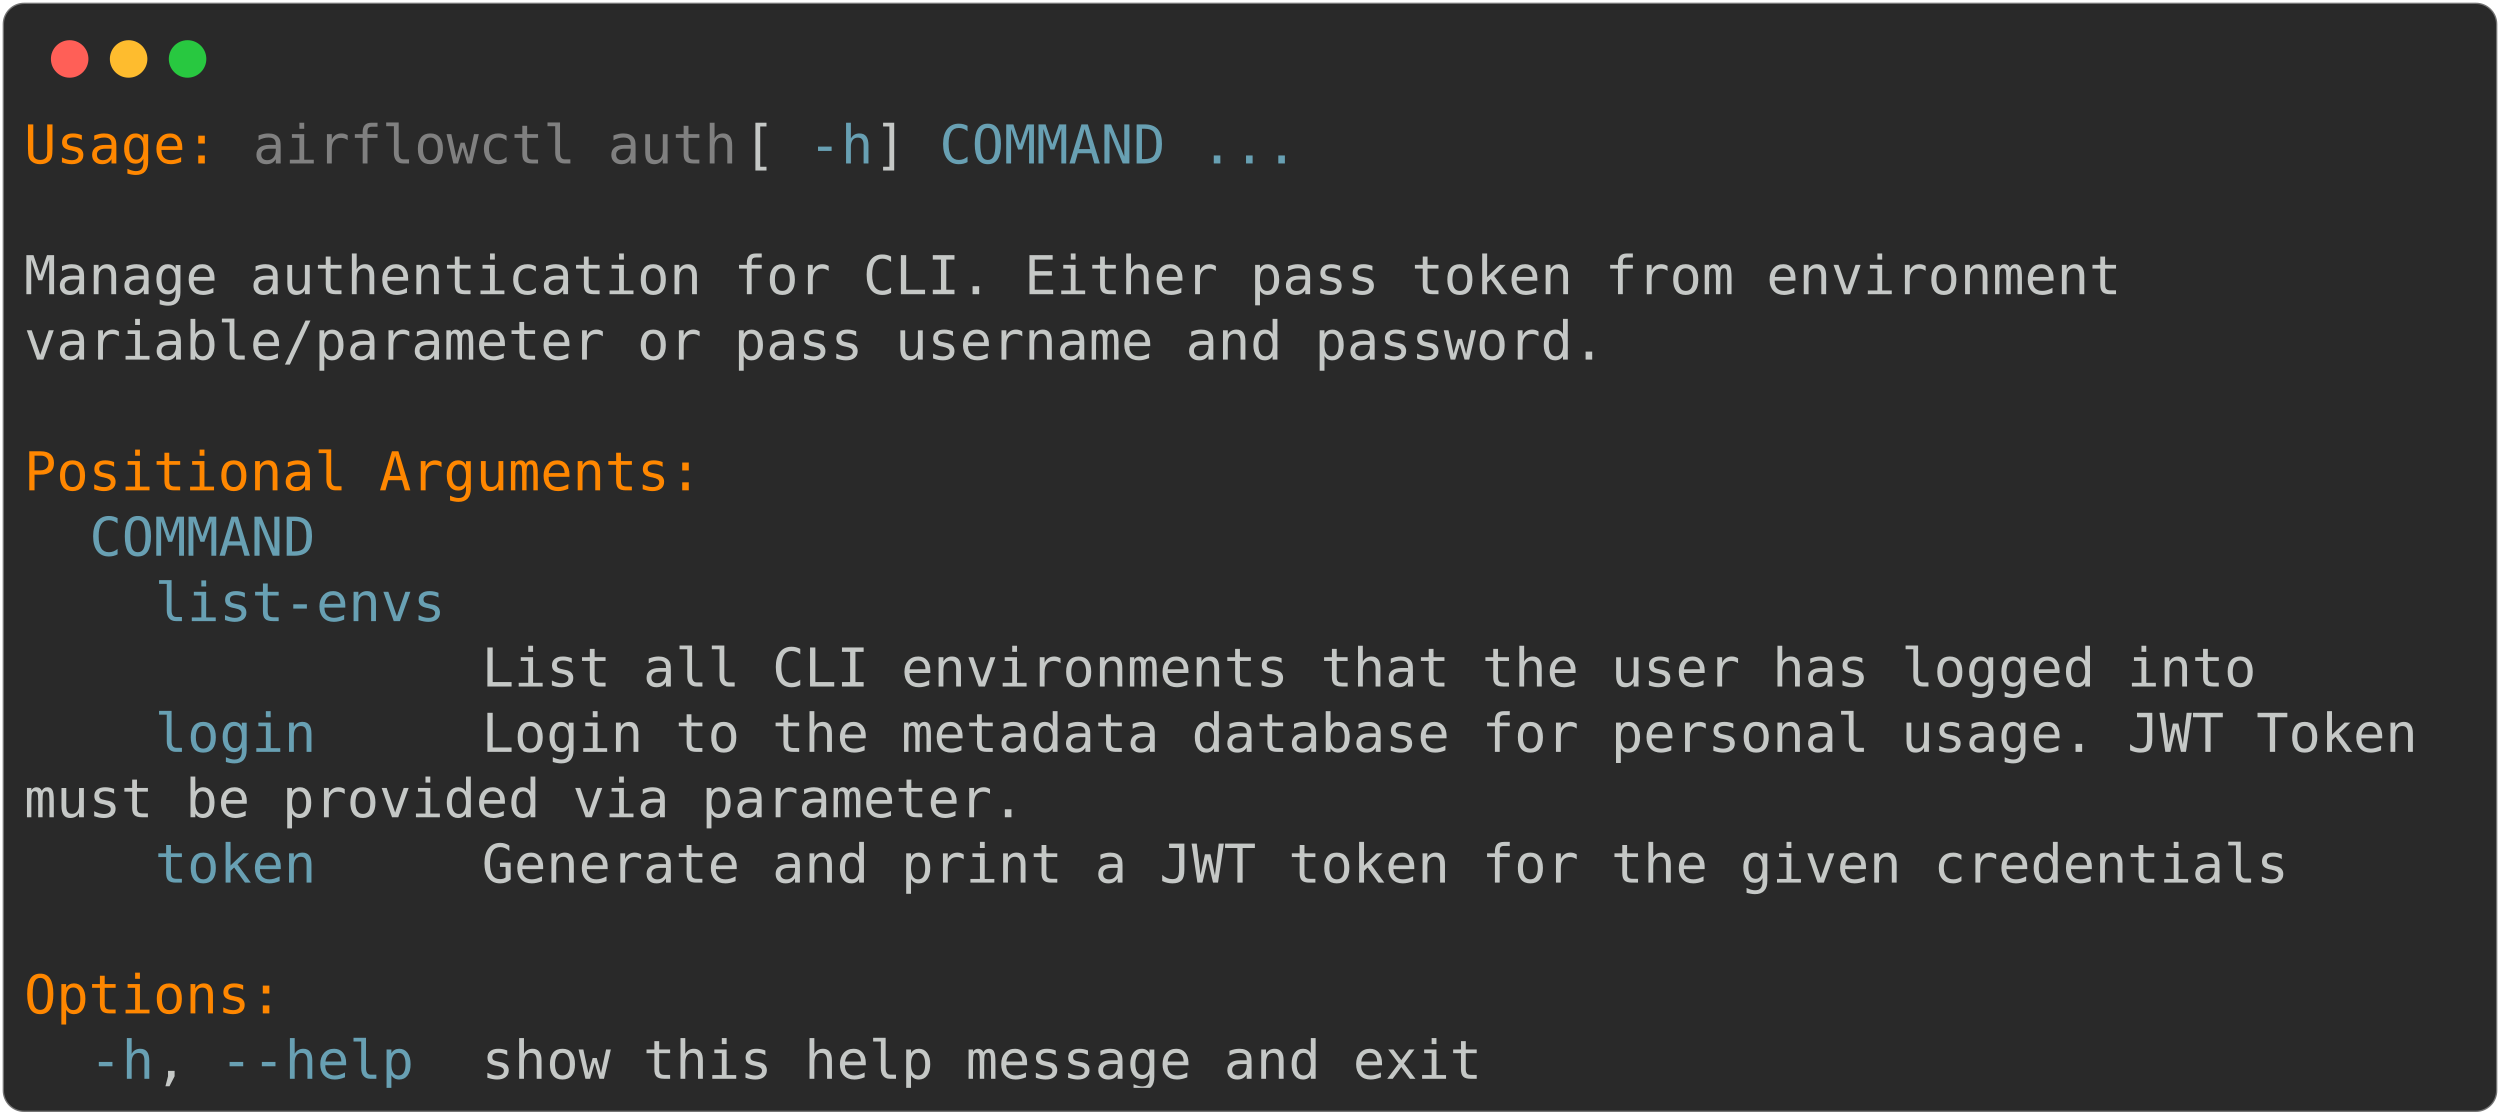
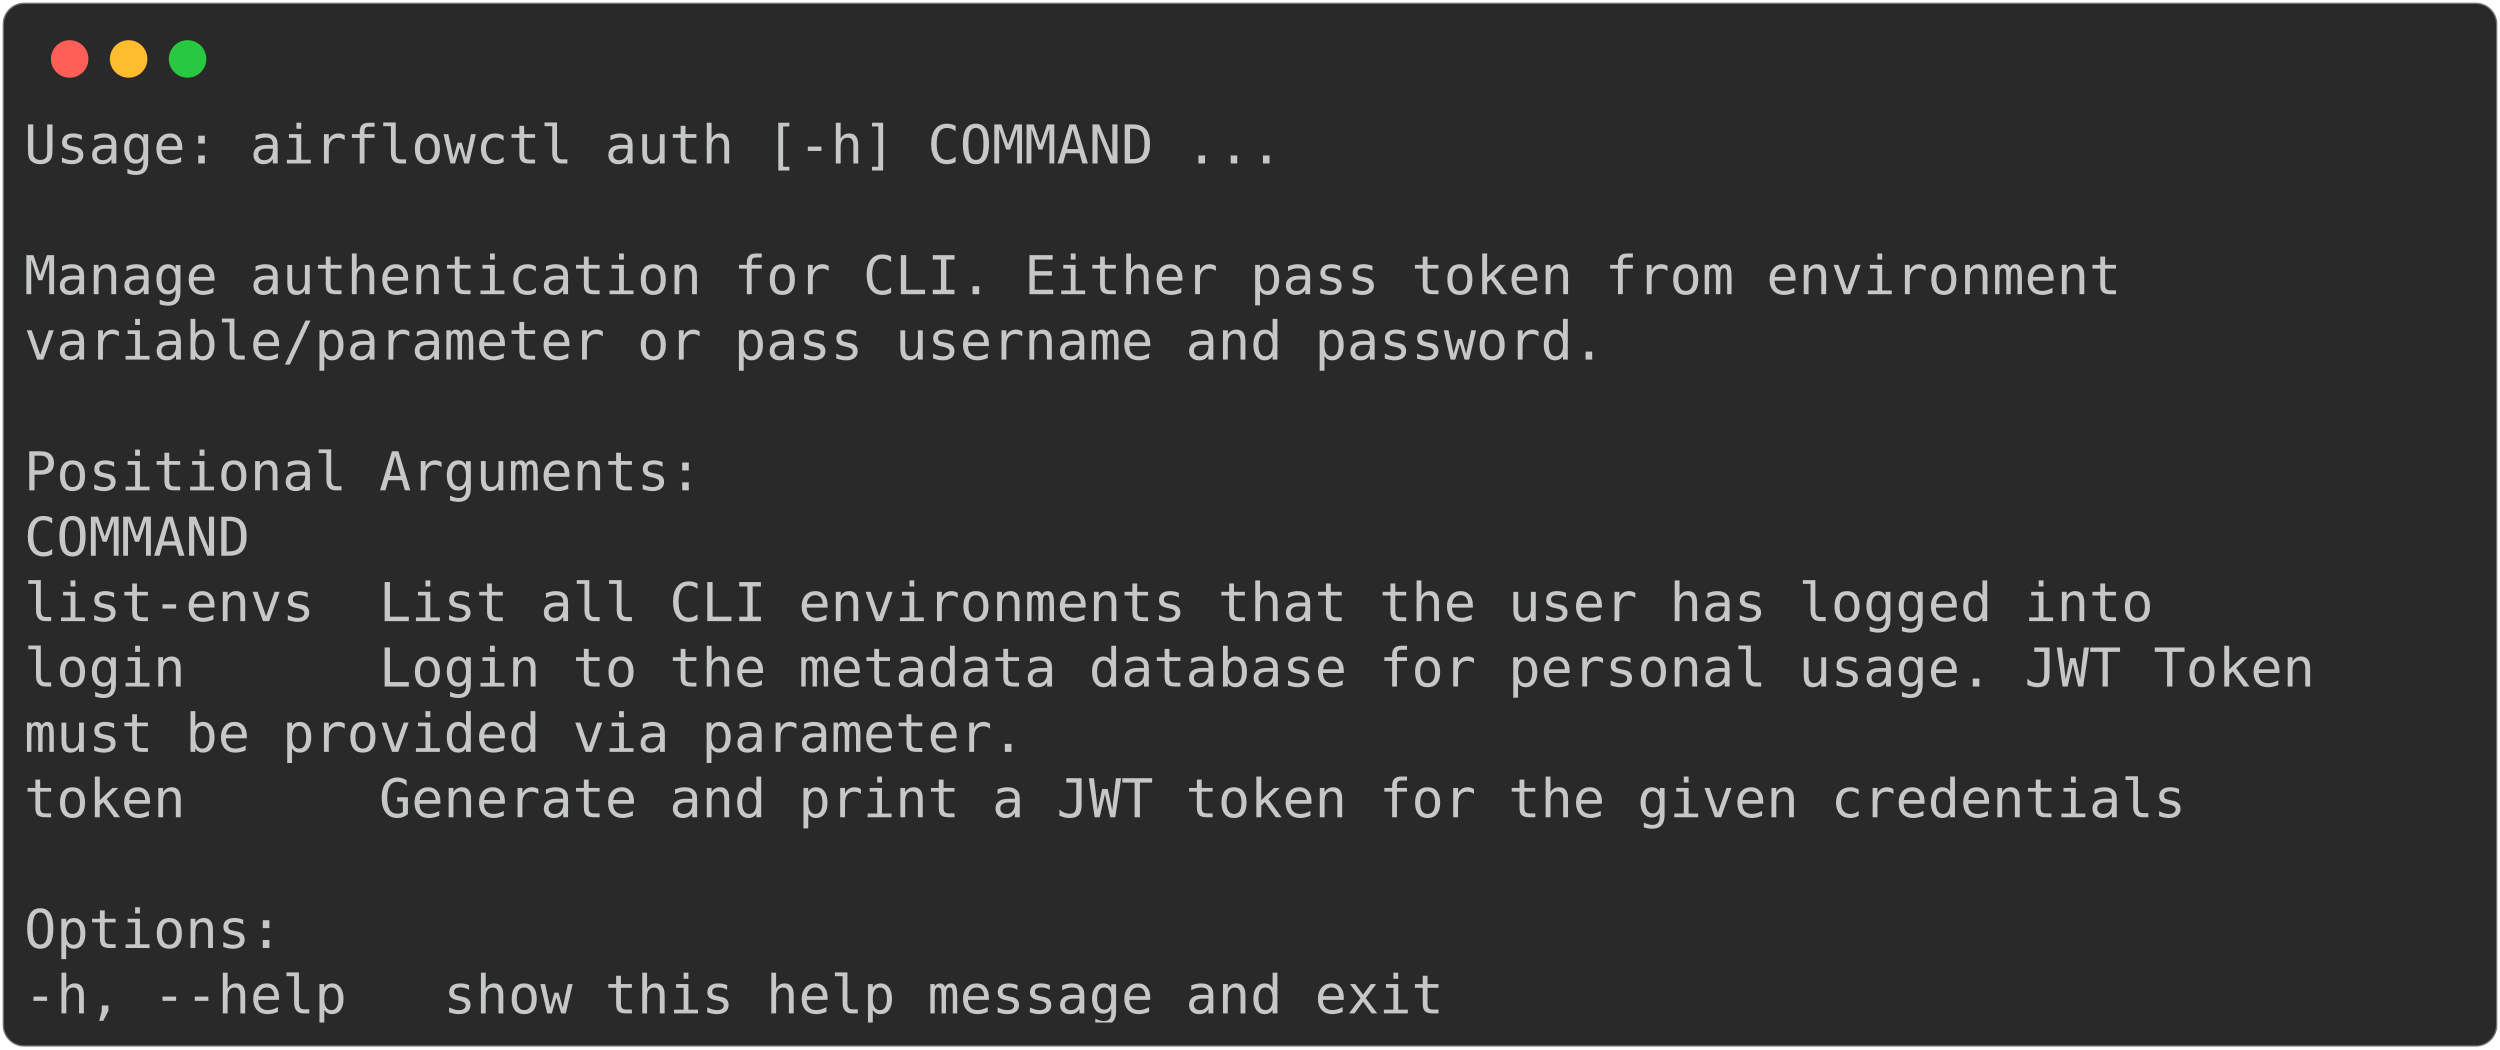
- <svg xmlns="http://www.w3.org/2000/svg" class="rich-terminal" viewBox="0 0 933 416.0">
+ <svg xmlns="http://www.w3.org/2000/svg" class="rich-terminal" viewBox="0 0 933 391.6">
  <style>

    @font-face {
        font-family: "Fira Code";
        src: local("FiraCode-Regular"),
                url("https://cdnjs.cloudflare.com/ajax/libs/firacode/6.2.0/woff2/FiraCode-Regular.woff2") format("woff2"),
                url("https://cdnjs.cloudflare.com/ajax/libs/firacode/6.2.0/woff/FiraCode-Regular.woff") format("woff");
        font-style: normal;
        font-weight: 400;
    }
    @font-face {
        font-family: "Fira Code";
        src: local("FiraCode-Bold"),
                url("https://cdnjs.cloudflare.com/ajax/libs/firacode/6.2.0/woff2/FiraCode-Bold.woff2") format("woff2"),
                url("https://cdnjs.cloudflare.com/ajax/libs/firacode/6.2.0/woff/FiraCode-Bold.woff") format("woff");
        font-style: bold;
        font-weight: 700;
    }

-     .terminal-3430150180-matrix {
+     .terminal-1764145849-matrix {
        font-family: Fira Code, monospace;
        font-size: 20px;
        line-height: 24.4px;
        font-variant-east-asian: full-width;
    }

-     .terminal-3430150180-title {
+     .terminal-1764145849-title {
        font-size: 18px;
        font-weight: bold;
        font-family: arial;
    }

-     .terminal-3430150180-r1 { fill: #ff8700 }
- .terminal-3430150180-r2 { fill: #c5c8c6 }
- .terminal-3430150180-r3 { fill: #808080 }
- .terminal-3430150180-r4 { fill: #68a0b3 }
+     .terminal-1764145849-r1 { fill: #c5c8c6 }
    </style>
  <defs>
-     <clipPath id="terminal-3430150180-clip-terminal">
-       <rect x="0" y="0" width="914.0" height="365.0" />
+     <clipPath id="terminal-1764145849-clip-terminal">
+       <rect x="0" y="0" width="914.0" height="340.6" />
    </clipPath>
-     <clipPath id="terminal-3430150180-line-0">
+     <clipPath id="terminal-1764145849-line-0">
      <rect x="0" y="1.5" width="915" height="24.65" />
    </clipPath>
-     <clipPath id="terminal-3430150180-line-1">
+     <clipPath id="terminal-1764145849-line-1">
      <rect x="0" y="25.9" width="915" height="24.65" />
    </clipPath>
-     <clipPath id="terminal-3430150180-line-2">
+     <clipPath id="terminal-1764145849-line-2">
      <rect x="0" y="50.3" width="915" height="24.65" />
    </clipPath>
-     <clipPath id="terminal-3430150180-line-3">
+     <clipPath id="terminal-1764145849-line-3">
      <rect x="0" y="74.7" width="915" height="24.65" />
    </clipPath>
-     <clipPath id="terminal-3430150180-line-4">
+     <clipPath id="terminal-1764145849-line-4">
      <rect x="0" y="99.1" width="915" height="24.65" />
    </clipPath>
-     <clipPath id="terminal-3430150180-line-5">
+     <clipPath id="terminal-1764145849-line-5">
      <rect x="0" y="123.5" width="915" height="24.65" />
    </clipPath>
-     <clipPath id="terminal-3430150180-line-6">
+     <clipPath id="terminal-1764145849-line-6">
      <rect x="0" y="147.9" width="915" height="24.65" />
    </clipPath>
-     <clipPath id="terminal-3430150180-line-7">
+     <clipPath id="terminal-1764145849-line-7">
      <rect x="0" y="172.3" width="915" height="24.65" />
    </clipPath>
-     <clipPath id="terminal-3430150180-line-8">
+     <clipPath id="terminal-1764145849-line-8">
      <rect x="0" y="196.7" width="915" height="24.65" />
    </clipPath>
-     <clipPath id="terminal-3430150180-line-9">
+     <clipPath id="terminal-1764145849-line-9">
      <rect x="0" y="221.1" width="915" height="24.65" />
    </clipPath>
-     <clipPath id="terminal-3430150180-line-10">
+     <clipPath id="terminal-1764145849-line-10">
      <rect x="0" y="245.5" width="915" height="24.65" />
    </clipPath>
-     <clipPath id="terminal-3430150180-line-11">
+     <clipPath id="terminal-1764145849-line-11">
      <rect x="0" y="269.9" width="915" height="24.65" />
    </clipPath>
-     <clipPath id="terminal-3430150180-line-12">
+     <clipPath id="terminal-1764145849-line-12">
      <rect x="0" y="294.3" width="915" height="24.65" />
    </clipPath>
-     <clipPath id="terminal-3430150180-line-13">
-       <rect x="0" y="318.7" width="915" height="24.65" />
-     </clipPath>
  </defs>
-   <rect fill="#292929" stroke="rgba(255,255,255,0.35)" stroke-width="1" x="1" y="1" width="931" height="414" rx="8" />
+   <rect fill="#292929" stroke="rgba(255,255,255,0.35)" stroke-width="1" x="1" y="1" width="931" height="389.6" rx="8" />
  <g transform="translate(26,22)">
    <circle cx="0" cy="0" r="7" fill="#ff5f57" />
    <circle cx="22" cy="0" r="7" fill="#febc2e" />
    <circle cx="44" cy="0" r="7" fill="#28c840" />
  </g>
-   <g transform="translate(9, 41)" clip-path="url(#terminal-3430150180-clip-terminal)">
-     <g class="terminal-3430150180-matrix">
-       <text class="terminal-3430150180-r1" x="0" y="20" textLength="73.2" clip-path="url(#terminal-3430150180-line-0)">Usage:</text>
-       <text class="terminal-3430150180-r3" x="85.4" y="20" textLength="183" clip-path="url(#terminal-3430150180-line-0)">airflowctl auth</text>
-       <text class="terminal-3430150180-r2" x="268.4" y="20" textLength="24.4" clip-path="url(#terminal-3430150180-line-0)"> [</text>
-       <text class="terminal-3430150180-r4" x="292.8" y="20" textLength="24.4" clip-path="url(#terminal-3430150180-line-0)">-h</text>
-       <text class="terminal-3430150180-r2" x="317.2" y="20" textLength="24.4" clip-path="url(#terminal-3430150180-line-0)">] </text>
-       <text class="terminal-3430150180-r4" x="341.6" y="20" textLength="85.4" clip-path="url(#terminal-3430150180-line-0)">COMMAND</text>
-       <text class="terminal-3430150180-r4" x="439.2" y="20" textLength="36.6" clip-path="url(#terminal-3430150180-line-0)">...</text>
-       <text class="terminal-3430150180-r2" x="915" y="20" textLength="12.2" clip-path="url(#terminal-3430150180-line-0)">
+   <g transform="translate(9, 41)" clip-path="url(#terminal-1764145849-clip-terminal)">
+     <g class="terminal-1764145849-matrix">
+       <text class="terminal-1764145849-r1" x="0" y="20" textLength="475.8" clip-path="url(#terminal-1764145849-line-0)">Usage: airflowctl auth [-h] COMMAND ...</text>
+       <text class="terminal-1764145849-r1" x="915" y="20" textLength="12.2" clip-path="url(#terminal-1764145849-line-0)">
</text>
-       <text class="terminal-3430150180-r2" x="915" y="44.4" textLength="12.2" clip-path="url(#terminal-3430150180-line-1)">
+       <text class="terminal-1764145849-r1" x="915" y="44.4" textLength="12.2" clip-path="url(#terminal-1764145849-line-1)">
</text>
-       <text class="terminal-3430150180-r2" x="0" y="68.8" textLength="805.2" clip-path="url(#terminal-3430150180-line-2)">Manage authentication for CLI. Either pass token from environment </text>
-       <text class="terminal-3430150180-r2" x="915" y="68.8" textLength="12.2" clip-path="url(#terminal-3430150180-line-2)">
+       <text class="terminal-1764145849-r1" x="0" y="68.8" textLength="805.2" clip-path="url(#terminal-1764145849-line-2)">Manage authentication for CLI. Either pass token from environment </text>
+       <text class="terminal-1764145849-r1" x="915" y="68.8" textLength="12.2" clip-path="url(#terminal-1764145849-line-2)">
</text>
-       <text class="terminal-3430150180-r2" x="0" y="93.2" textLength="597.8" clip-path="url(#terminal-3430150180-line-3)">variable/parameter or pass username and password.</text>
-       <text class="terminal-3430150180-r2" x="915" y="93.2" textLength="12.2" clip-path="url(#terminal-3430150180-line-3)">
+       <text class="terminal-1764145849-r1" x="0" y="93.2" textLength="597.8" clip-path="url(#terminal-1764145849-line-3)">variable/parameter or pass username and password.</text>
+       <text class="terminal-1764145849-r1" x="915" y="93.2" textLength="12.2" clip-path="url(#terminal-1764145849-line-3)">
</text>
-       <text class="terminal-3430150180-r2" x="915" y="117.6" textLength="12.2" clip-path="url(#terminal-3430150180-line-4)">
+       <text class="terminal-1764145849-r1" x="915" y="117.6" textLength="12.2" clip-path="url(#terminal-1764145849-line-4)">
</text>
-       <text class="terminal-3430150180-r1" x="0" y="142" textLength="256.2" clip-path="url(#terminal-3430150180-line-5)">Positional Arguments:</text>
-       <text class="terminal-3430150180-r2" x="915" y="142" textLength="12.2" clip-path="url(#terminal-3430150180-line-5)">
+       <text class="terminal-1764145849-r1" x="0" y="142" textLength="256.2" clip-path="url(#terminal-1764145849-line-5)">Positional Arguments:</text>
+       <text class="terminal-1764145849-r1" x="915" y="142" textLength="12.2" clip-path="url(#terminal-1764145849-line-5)">
</text>
-       <text class="terminal-3430150180-r4" x="24.4" y="166.4" textLength="85.4" clip-path="url(#terminal-3430150180-line-6)">COMMAND</text>
-       <text class="terminal-3430150180-r2" x="915" y="166.4" textLength="12.2" clip-path="url(#terminal-3430150180-line-6)">
+       <text class="terminal-1764145849-r1" x="0" y="166.4" textLength="109.8" clip-path="url(#terminal-1764145849-line-6)">  COMMAND</text>
+       <text class="terminal-1764145849-r1" x="915" y="166.4" textLength="12.2" clip-path="url(#terminal-1764145849-line-6)">
</text>
-       <text class="terminal-3430150180-r4" x="48.8" y="190.8" textLength="109.8" clip-path="url(#terminal-3430150180-line-7)">list-envs</text>
-       <text class="terminal-3430150180-r2" x="915" y="190.8" textLength="12.2" clip-path="url(#terminal-3430150180-line-7)">
+       <text class="terminal-1764145849-r1" x="0" y="190.8" textLength="854" clip-path="url(#terminal-1764145849-line-7)">    list-envs  List all CLI environments that the user has logged into</text>
+       <text class="terminal-1764145849-r1" x="915" y="190.8" textLength="12.2" clip-path="url(#terminal-1764145849-line-7)">
</text>
-       <text class="terminal-3430150180-r2" x="170.8" y="215.2" textLength="671" clip-path="url(#terminal-3430150180-line-8)">List all CLI environments that the user has logged into</text>
-       <text class="terminal-3430150180-r2" x="915" y="215.2" textLength="12.2" clip-path="url(#terminal-3430150180-line-8)">
+       <text class="terminal-1764145849-r1" x="0" y="215.2" textLength="915" clip-path="url(#terminal-1764145849-line-8)">    login      Login to the metadata database for personal usage. JWT Token</text>
+       <text class="terminal-1764145849-r1" x="915" y="215.2" textLength="12.2" clip-path="url(#terminal-1764145849-line-8)">
</text>
-       <text class="terminal-3430150180-r4" x="48.8" y="239.6" textLength="61" clip-path="url(#terminal-3430150180-line-9)">login</text>
-       <text class="terminal-3430150180-r2" x="170.8" y="239.6" textLength="744.2" clip-path="url(#terminal-3430150180-line-9)">Login to the metadata database for personal usage. JWT Token </text>
-       <text class="terminal-3430150180-r2" x="915" y="239.6" textLength="12.2" clip-path="url(#terminal-3430150180-line-9)">
+       <text class="terminal-1764145849-r1" x="0" y="239.6" textLength="378.2" clip-path="url(#terminal-1764145849-line-9)">must be provided via parameter.</text>
+       <text class="terminal-1764145849-r1" x="915" y="239.6" textLength="12.2" clip-path="url(#terminal-1764145849-line-9)">
</text>
-       <text class="terminal-3430150180-r2" x="0" y="264" textLength="378.2" clip-path="url(#terminal-3430150180-line-10)">must be provided via parameter.</text>
-       <text class="terminal-3430150180-r2" x="915" y="264" textLength="12.2" clip-path="url(#terminal-3430150180-line-10)">
+       <text class="terminal-1764145849-r1" x="0" y="264" textLength="866.2" clip-path="url(#terminal-1764145849-line-10)">    token      Generate and print a JWT token for the given credentials</text>
+       <text class="terminal-1764145849-r1" x="915" y="264" textLength="12.2" clip-path="url(#terminal-1764145849-line-10)">
</text>
-       <text class="terminal-3430150180-r4" x="48.8" y="288.4" textLength="61" clip-path="url(#terminal-3430150180-line-11)">token</text>
-       <text class="terminal-3430150180-r2" x="170.8" y="288.4" textLength="683.2" clip-path="url(#terminal-3430150180-line-11)">Generate and print a JWT token for the given credentials</text>
-       <text class="terminal-3430150180-r2" x="915" y="288.4" textLength="12.2" clip-path="url(#terminal-3430150180-line-11)">
+       <text class="terminal-1764145849-r1" x="915" y="288.4" textLength="12.2" clip-path="url(#terminal-1764145849-line-11)">
</text>
-       <text class="terminal-3430150180-r2" x="915" y="312.8" textLength="12.2" clip-path="url(#terminal-3430150180-line-12)">
+       <text class="terminal-1764145849-r1" x="0" y="312.8" textLength="97.6" clip-path="url(#terminal-1764145849-line-12)">Options:</text>
+       <text class="terminal-1764145849-r1" x="915" y="312.8" textLength="12.2" clip-path="url(#terminal-1764145849-line-12)">
</text>
-       <text class="terminal-3430150180-r1" x="0" y="337.2" textLength="97.6" clip-path="url(#terminal-3430150180-line-13)">Options:</text>
-       <text class="terminal-3430150180-r2" x="915" y="337.2" textLength="12.2" clip-path="url(#terminal-3430150180-line-13)">
- </text>
-       <text class="terminal-3430150180-r4" x="24.4" y="361.6" textLength="24.4" clip-path="url(#terminal-3430150180-line-14)">-h</text>
-       <text class="terminal-3430150180-r2" x="48.8" y="361.6" textLength="24.4" clip-path="url(#terminal-3430150180-line-14)">, </text>
-       <text class="terminal-3430150180-r4" x="73.2" y="361.6" textLength="73.2" clip-path="url(#terminal-3430150180-line-14)">--help</text>
-       <text class="terminal-3430150180-r2" x="170.8" y="361.6" textLength="378.2" clip-path="url(#terminal-3430150180-line-14)">show this help message and exit</text>
-       <text class="terminal-3430150180-r2" x="915" y="361.6" textLength="12.2" clip-path="url(#terminal-3430150180-line-14)">
+       <text class="terminal-1764145849-r1" x="0" y="337.2" textLength="561.2" clip-path="url(#terminal-1764145849-line-13)">  -h, --help   show this help message and exit</text>
+       <text class="terminal-1764145849-r1" x="915" y="337.2" textLength="12.2" clip-path="url(#terminal-1764145849-line-13)">
</text>
    </g>
  </g>
</svg>
